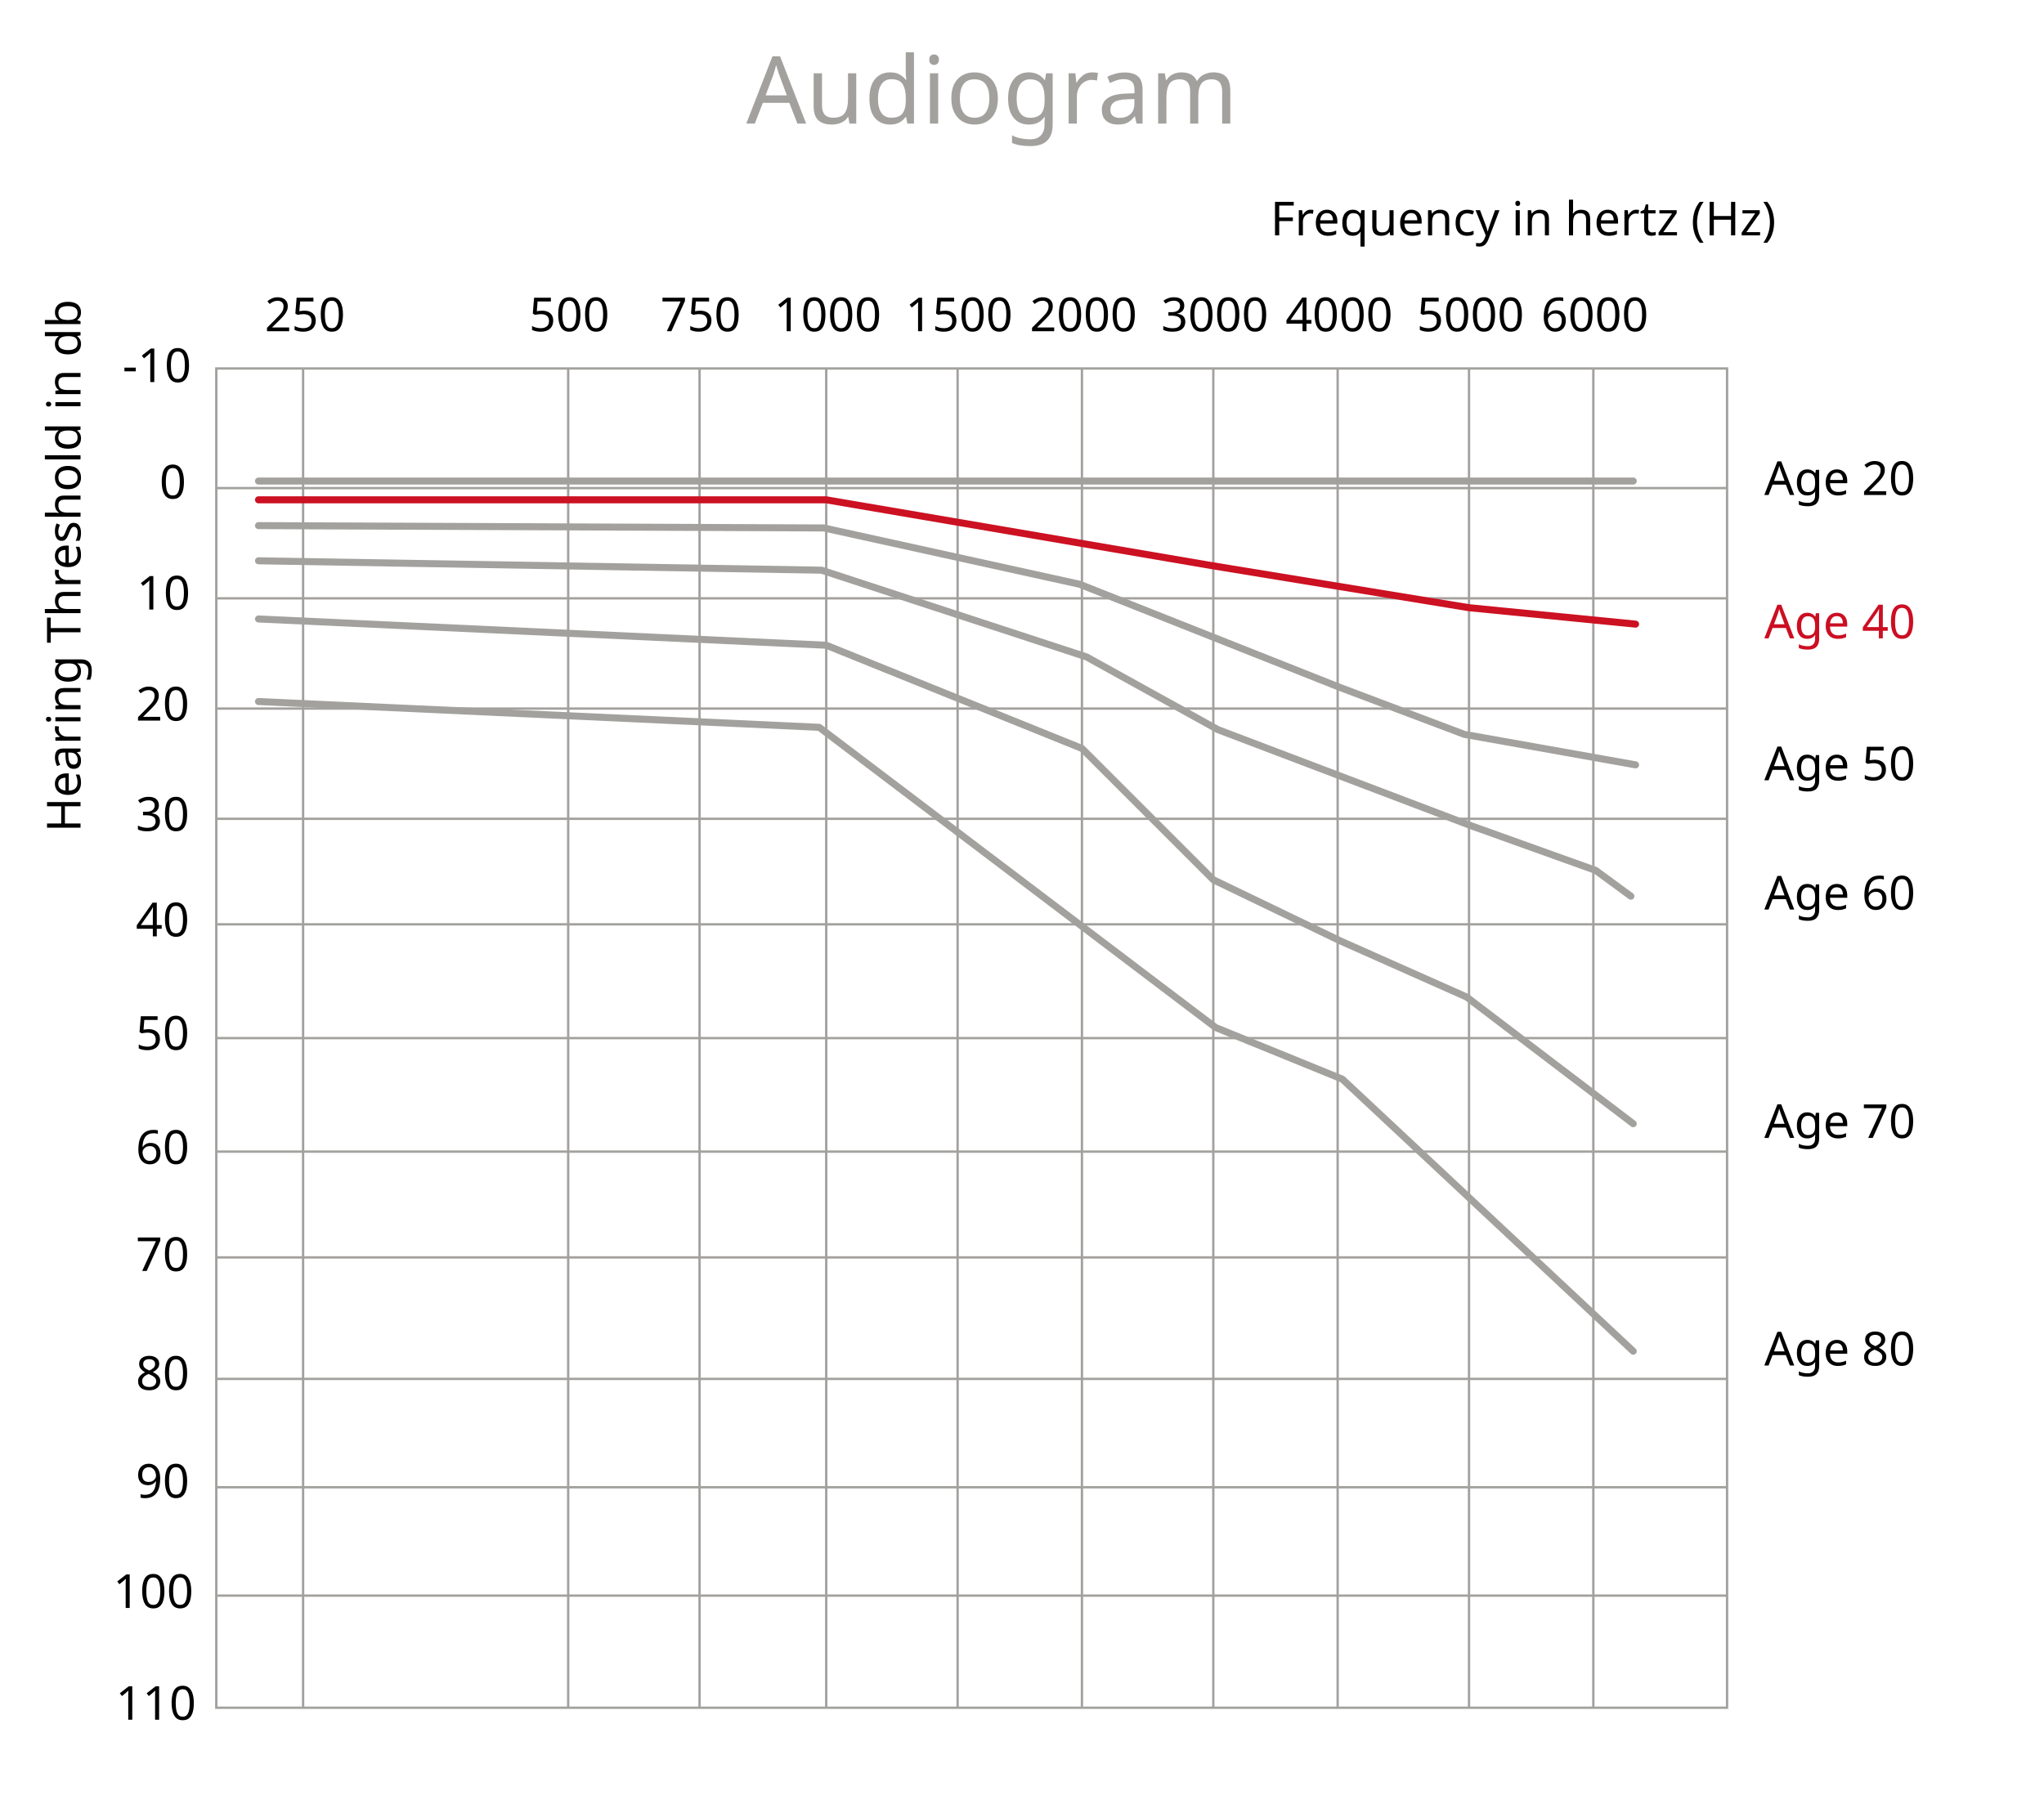
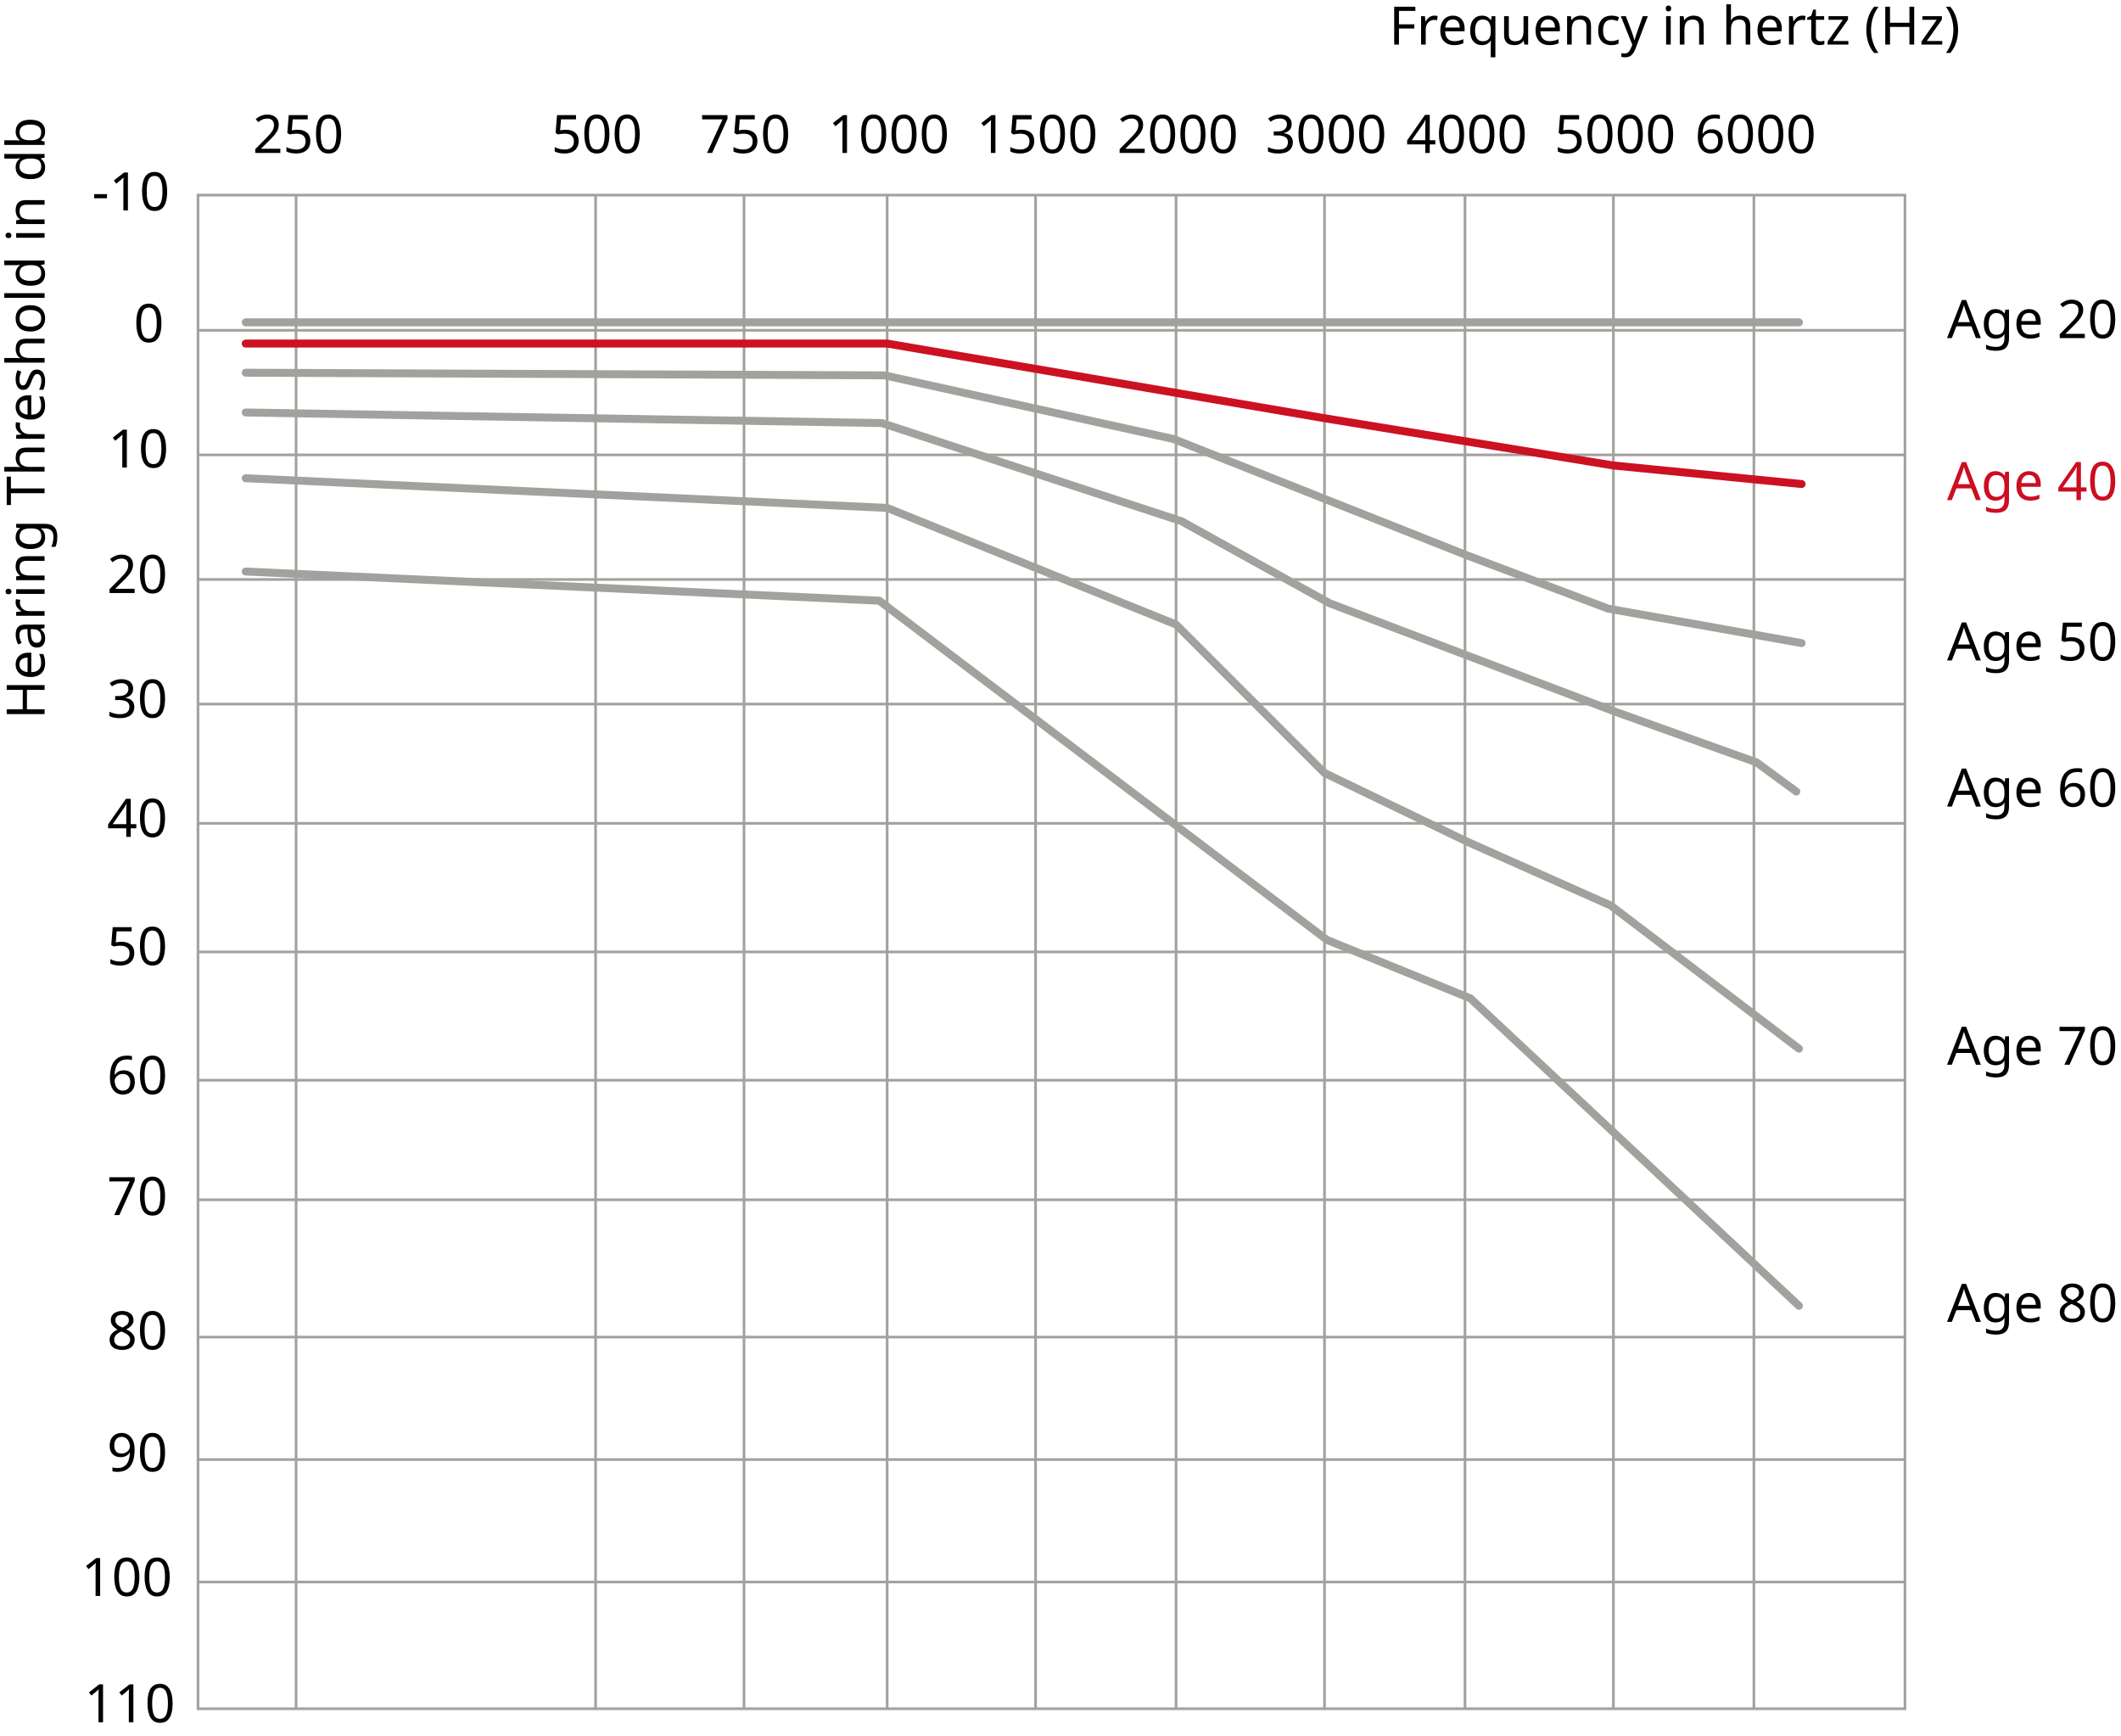
- <svg xmlns="http://www.w3.org/2000/svg" version="1.1" id="Ebene_1" x="0px" y="0px" viewBox="0 0 871.3 767.1" style="enable-background:new 0 0 871.3 767.1;" xml:space="preserve">
+ <svg xmlns="http://www.w3.org/2000/svg" version="1.1" id="Ebene_1" x="0px" y="0px" viewBox="0 0 800.2 654.7" style="enable-background:new 0 0 800.2 654.7;" xml:space="preserve">
  <style type="text/css">
	.st0{fill:none;stroke:#A3A19E;stroke-miterlimit:10;}
	.st1{font-family:'UniversCom-55Roman';}
	.st2{font-size:20px;}
- 	.st3{fill:#A3A19E;}
+ 	.st3{fill:none;}
	.st4{font-family:'GillSansMTPro-Medium';}
- 	.st5{font-size:40px;}
- 	.st6{fill:none;}
- 	.st7{fill:none;stroke:#A3A19E;stroke-width:3;stroke-linecap:round;stroke-linejoin:round;stroke-miterlimit:10;}
- 	.st8{fill:none;stroke:#CC1122;stroke-width:3;stroke-linecap:round;stroke-linejoin:round;stroke-miterlimit:10;}
- 	.st9{fill:#CC0E22;}
+ 	.st5{fill:none;stroke:#A3A19E;stroke-width:3;stroke-linecap:round;stroke-linejoin:round;stroke-miterlimit:10;}
+ 	.st6{fill:none;stroke:#CC1122;stroke-width:3;stroke-linecap:round;stroke-linejoin:round;stroke-miterlimit:10;}
+ 	.st7{fill:#CC0E22;}
</style>
  <g id="Grid">
</g>
-   <g id="Labels">
-     <rect x="92.2" y="157.1" class="st0" width="644" height="571" />
-     <line class="st0" x1="129.2" y1="157.1" x2="129.2" y2="728.1" />
-     <line class="st0" x1="242.2" y1="157.1" x2="242.2" y2="728.1" />
-     <line class="st0" x1="298.2" y1="157.1" x2="298.2" y2="728.1" />
-     <line class="st0" x1="352.2" y1="157.1" x2="352.2" y2="728.1" />
-     <line class="st0" x1="408.2" y1="157.1" x2="408.2" y2="728.1" />
-     <line class="st0" x1="461.2" y1="157.1" x2="461.2" y2="728.1" />
-     <line class="st0" x1="517.2" y1="157.1" x2="517.2" y2="728.1" />
-     <line class="st0" x1="570.2" y1="157.1" x2="570.2" y2="728.1" />
-     <line class="st0" x1="626.2" y1="157.1" x2="626.2" y2="728.1" />
-     <line class="st0" x1="679.2" y1="157.1" x2="679.2" y2="728.1" />
-     <line class="st0" x1="92.2" y1="208.1" x2="736.2" y2="208.1" />
-     <line class="st0" x1="92.2" y1="255.1" x2="736.2" y2="255.1" />
-     <line class="st0" x1="92.2" y1="302.1" x2="736.2" y2="302.1" />
-     <line class="st0" x1="92.2" y1="349.1" x2="736.2" y2="349.1" />
-     <line class="st0" x1="92.2" y1="394.1" x2="736.2" y2="394.1" />
-     <line class="st0" x1="92.2" y1="442.6" x2="736.2" y2="442.6" />
-     <line class="st0" x1="92.2" y1="491" x2="736.2" y2="491" />
-     <line class="st0" x1="92.2" y1="536.1" x2="736.2" y2="536.1" />
-     <line class="st0" x1="92.2" y1="587.9" x2="736.2" y2="587.9" />
-     <line class="st0" x1="92.2" y1="634.1" x2="736.2" y2="634.1" />
-     <line class="st0" x1="92.2" y1="680.3" x2="736.2" y2="680.3" />
-     <text transform="matrix(1 0 0 1 52.2366 162.8884)" class="st1 st2">-10</text>
-     <text transform="matrix(1 0 0 1 67.9598 212.5551)" class="st1 st2">0</text>
-     <text transform="matrix(1 0 0 1 58.2723 259.8884)" class="st1 st2">10</text>
-     <text transform="matrix(1 0 0 1 57.8821 307.2217)" class="st1 st2">20</text>
-     <text transform="matrix(1 0 0 1 57.8821 354.2217)" class="st1 st2">30</text>
-     <text transform="matrix(1 0 0 1 57.8821 399.2217)" class="st1 st2">40</text>
-     <text transform="matrix(1 0 0 1 57.8821 447.5551)" class="st1 st2">50</text>
-     <text transform="matrix(1 0 0 1 57.8821 496.2217)" class="st1 st2">60</text>
-     <text transform="matrix(1 0 0 1 57.8821 541.8884)" class="st1 st2">70</text>
-     <text transform="matrix(1 0 0 1 57.8821 592.5551)" class="st1 st2">80</text>
-     <text transform="matrix(1 0 0 1 57.8821 638.5551)" class="st1 st2">90</text>
-     <text transform="matrix(1 0 0 1 48.1946 685.5551)" class="st1 st2">100</text>
-     <text transform="matrix(1 0 0 1 49.2913 733.2217)" class="st1 st2">110</text>
-     <text transform="matrix(1 0 0 1 225.528 141.2217)" class="st1 st2">500</text>
-     <text transform="matrix(1 0 0 1 112.8614 141.2217)" class="st1 st2">250</text>
-     <text transform="matrix(1 0 0 1 281.5279 141.2217)" class="st1 st2">750</text>
-     <text transform="matrix(1 0 0 1 329.9677 141.2217)" class="st1 st2">1000</text>
-     <text transform="matrix(1 0 0 1 385.968 141.2217)" class="st1 st2">1500</text>
-     <text transform="matrix(1 0 0 1 438.9675 141.2217)" class="st1 st2">2000</text>
-     <text transform="matrix(1 0 0 1 494.9679 141.2217)" class="st1 st2">3000</text>
-     <text transform="matrix(1 0 0 1 547.9673 141.2217)" class="st1 st2">4000</text>
-     <text transform="matrix(1 0 0 1 603.9678 141.2217)" class="st1 st2">5000</text>
-     <text transform="matrix(1 0 0 1 656.9683 141.2217)" class="st1 st2">6000</text>
-     <text transform="matrix(1 0 0 1 752.0781 211.0474)" class="st1 st2">Age 20</text>
-     <text transform="matrix(1 0 0 1 752.0781 332.6646)" class="st1 st2">Age 50</text>
-     <text transform="matrix(1 0 0 1 752.0781 387.7927)" class="st1 st2">Age 60</text>
-     <text transform="matrix(1 0 0 1 752.0781 485.167)" class="st1 st2">Age 70</text>
-     <text transform="matrix(1 0 0 1 752.0781 582.1802)" class="st1 st2">Age 80</text>
-     <text transform="matrix(1 0 0 1 318.121 52.6982)" class="st3 st4 st5">Audiogram</text>
-     <rect x="277.3" y="86.7" class="st6" width="457.5" height="31.5" />
-     <text transform="matrix(1 0 0 1 541.5649 100.336)" class="st4 st2">Frequency in hertz (Hz)</text>
-     <text transform="matrix(6.123234e-17 -1 1 6.123234e-17 34.328 354.8262)" class="st4 st2">Hearing Threshold in db</text>
-   </g>
+   <rect x="74.7" y="73.6" class="st0" width="644" height="571" />
+   <line class="st0" x1="111.7" y1="73.6" x2="111.7" y2="644.6" />
+   <line class="st0" x1="224.7" y1="73.6" x2="224.7" y2="644.6" />
+   <line class="st0" x1="280.7" y1="73.6" x2="280.7" y2="644.6" />
+   <line class="st0" x1="334.7" y1="73.6" x2="334.7" y2="644.6" />
+   <line class="st0" x1="390.7" y1="73.6" x2="390.7" y2="644.6" />
+   <line class="st0" x1="443.7" y1="73.6" x2="443.7" y2="644.6" />
+   <line class="st0" x1="499.7" y1="73.6" x2="499.7" y2="644.6" />
+   <line class="st0" x1="552.7" y1="73.6" x2="552.7" y2="644.6" />
+   <line class="st0" x1="608.7" y1="73.6" x2="608.7" y2="644.6" />
+   <line class="st0" x1="661.7" y1="73.6" x2="661.7" y2="644.6" />
+   <line class="st0" x1="74.7" y1="124.6" x2="718.7" y2="124.6" />
+   <line class="st0" x1="74.7" y1="171.6" x2="718.7" y2="171.6" />
+   <line class="st0" x1="74.7" y1="218.6" x2="718.7" y2="218.6" />
+   <line class="st0" x1="74.7" y1="265.6" x2="718.7" y2="265.6" />
+   <line class="st0" x1="74.7" y1="310.6" x2="718.7" y2="310.6" />
+   <line class="st0" x1="74.7" y1="359.1" x2="718.7" y2="359.1" />
+   <line class="st0" x1="74.7" y1="407.5" x2="718.7" y2="407.5" />
+   <line class="st0" x1="74.7" y1="452.6" x2="718.7" y2="452.6" />
+   <line class="st0" x1="74.7" y1="504.4" x2="718.7" y2="504.4" />
+   <line class="st0" x1="74.7" y1="550.6" x2="718.7" y2="550.6" />
+   <line class="st0" x1="74.7" y1="596.8" x2="718.7" y2="596.8" />
+   <text transform="matrix(1 0 0 1 34.7288 79.3728)" class="st1 st2">-10</text>
+   <text transform="matrix(1 0 0 1 50.452 129.0395)" class="st1 st2">0</text>
+   <text transform="matrix(1 0 0 1 40.7645 176.3728)" class="st1 st2">10</text>
+   <text transform="matrix(1 0 0 1 40.3743 223.7061)" class="st1 st2">20</text>
+   <text transform="matrix(1 0 0 1 40.3743 270.7061)" class="st1 st2">30</text>
+   <text transform="matrix(1 0 0 1 40.3743 315.7061)" class="st1 st2">40</text>
+   <text transform="matrix(1 0 0 1 40.3743 364.0395)" class="st1 st2">50</text>
+   <text transform="matrix(1 0 0 1 40.3743 412.7061)" class="st1 st2">60</text>
+   <text transform="matrix(1 0 0 1 40.3743 458.3728)" class="st1 st2">70</text>
+   <text transform="matrix(1 0 0 1 40.3743 509.0395)" class="st1 st2">80</text>
+   <text transform="matrix(1 0 0 1 40.3743 555.0395)" class="st1 st2">90</text>
+   <text transform="matrix(1 0 0 1 30.6868 602.0395)" class="st1 st2">100</text>
+   <text transform="matrix(1 0 0 1 31.7835 649.7061)" class="st1 st2">110</text>
+   <text transform="matrix(1 0 0 1 208.0202 57.7061)" class="st1 st2">500</text>
+   <text transform="matrix(1 0 0 1 95.3536 57.7061)" class="st1 st2">250</text>
+   <text transform="matrix(1 0 0 1 264.0201 57.7061)" class="st1 st2">750</text>
+   <text transform="matrix(1 0 0 1 312.4599 57.7061)" class="st1 st2">1000</text>
+   <text transform="matrix(1 0 0 1 368.4602 57.7061)" class="st1 st2">1500</text>
+   <text transform="matrix(1 0 0 1 421.4597 57.7061)" class="st1 st2">2000</text>
+   <text transform="matrix(1 0 0 1 477.4601 57.7061)" class="st1 st2">3000</text>
+   <text transform="matrix(1 0 0 1 530.4595 57.7061)" class="st1 st2">4000</text>
+   <text transform="matrix(1 0 0 1 586.46 57.7061)" class="st1 st2">5000</text>
+   <text transform="matrix(1 0 0 1 639.4604 57.7061)" class="st1 st2">6000</text>
+   <text transform="matrix(1 0 0 1 734.5703 127.5317)" class="st1 st2">Age 20</text>
+   <text transform="matrix(1 0 0 1 734.5703 249.149)" class="st1 st2">Age 50</text>
+   <text transform="matrix(1 0 0 1 734.5703 304.2771)" class="st1 st2">Age 60</text>
+   <text transform="matrix(1 0 0 1 734.5703 401.6514)" class="st1 st2">Age 70</text>
+   <text transform="matrix(1 0 0 1 734.5703 498.6646)" class="st1 st2">Age 80</text>
+   <rect x="259.8" y="3.2" class="st3" width="457.5" height="31.5" />
+   <text transform="matrix(1 0 0 1 524.0571 16.8204)" class="st4 st2">Frequency in hertz (Hz)</text>
+   <text transform="matrix(6.123234e-17 -1 1 6.123234e-17 16.8202 271.3105)" class="st4 st2">Hearing Threshold in db</text>
  <g id="Graphs">
-     <polyline class="st7" points="110.2,299.1 349.2,310.1 518.2,438.1 572.2,460.1 696.2,576.1  " />
-     <polyline class="st7" points="110.2,263.9 352.2,275.1 461.2,319.1 517.2,375.1 571.2,401.1 625.2,425.1 696.2,479.1  " />
-     <polyline class="st7" points="110.2,239.1 350.2,243.1 463.2,280.1 519.2,311.1 627.2,352.1 680.2,371.1 695.2,382.1  " />
-     <polyline class="st7" points="110.2,224.1 351.2,225.1 460.2,249.1 571.2,293.1 624.2,313.1 697.2,326.1  " />
-     <polyline class="st8" points="110.2,213.1 352.2,213.1 516.2,241.1 626.2,259.1 697.2,266.1  " />
-     <line class="st7" x1="110.2" y1="205.1" x2="696.2" y2="205.1" />
-     <text transform="matrix(1 0 0 1 752.0781 272.1755)" class="st9 st1 st2">Age 40</text>
+     <polyline class="st5" points="92.7,215.6 331.7,226.6 500.7,354.6 554.7,376.6 678.7,492.6  " />
+     <polyline class="st5" points="92.7,180.4 334.7,191.6 443.7,235.6 499.7,291.6 553.7,317.6 607.7,341.6 678.7,395.6  " />
+     <polyline class="st5" points="92.7,155.6 332.7,159.6 445.7,196.6 501.7,227.6 609.7,268.6 662.7,287.6 677.7,298.6  " />
+     <polyline class="st5" points="92.7,140.6 333.7,141.6 442.7,165.6 553.7,209.6 606.7,229.6 679.7,242.6  " />
+     <polyline class="st6" points="92.7,129.6 334.7,129.6 498.7,157.6 608.7,175.6 679.7,182.6  " />
+     <line class="st5" x1="92.7" y1="121.6" x2="678.7" y2="121.6" />
+     <text transform="matrix(1 0 0 1 734.5703 188.6599)" class="st7 st1 st2">Age 40</text>
  </g>
</svg>
